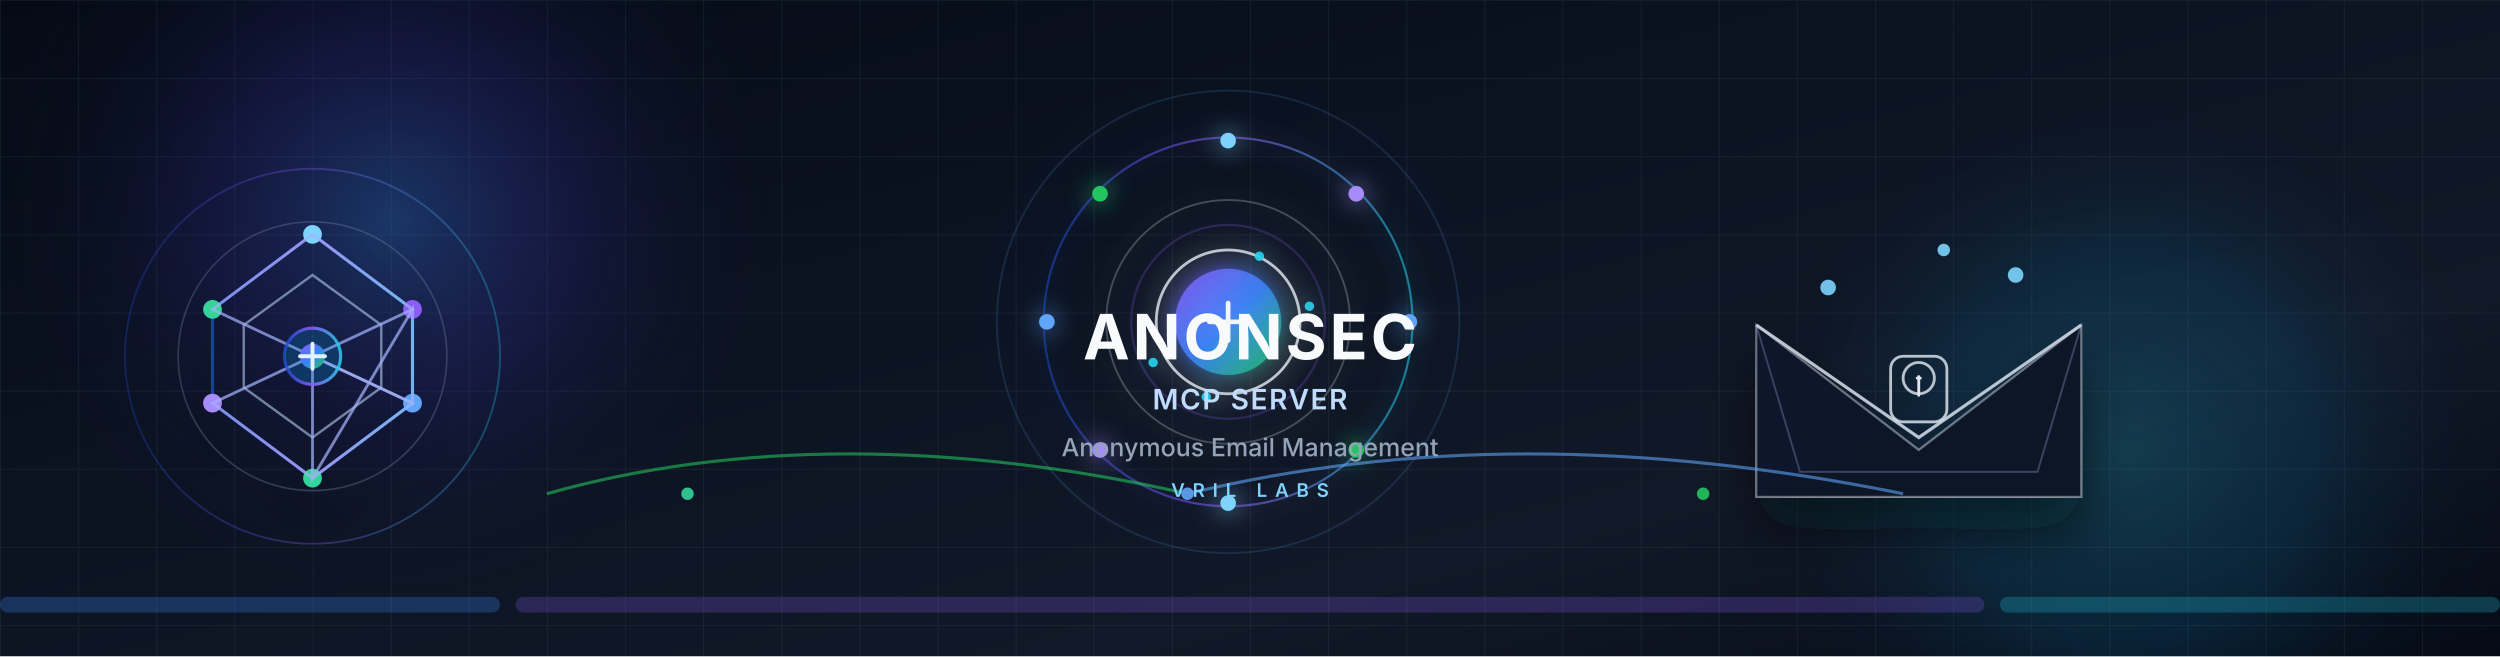
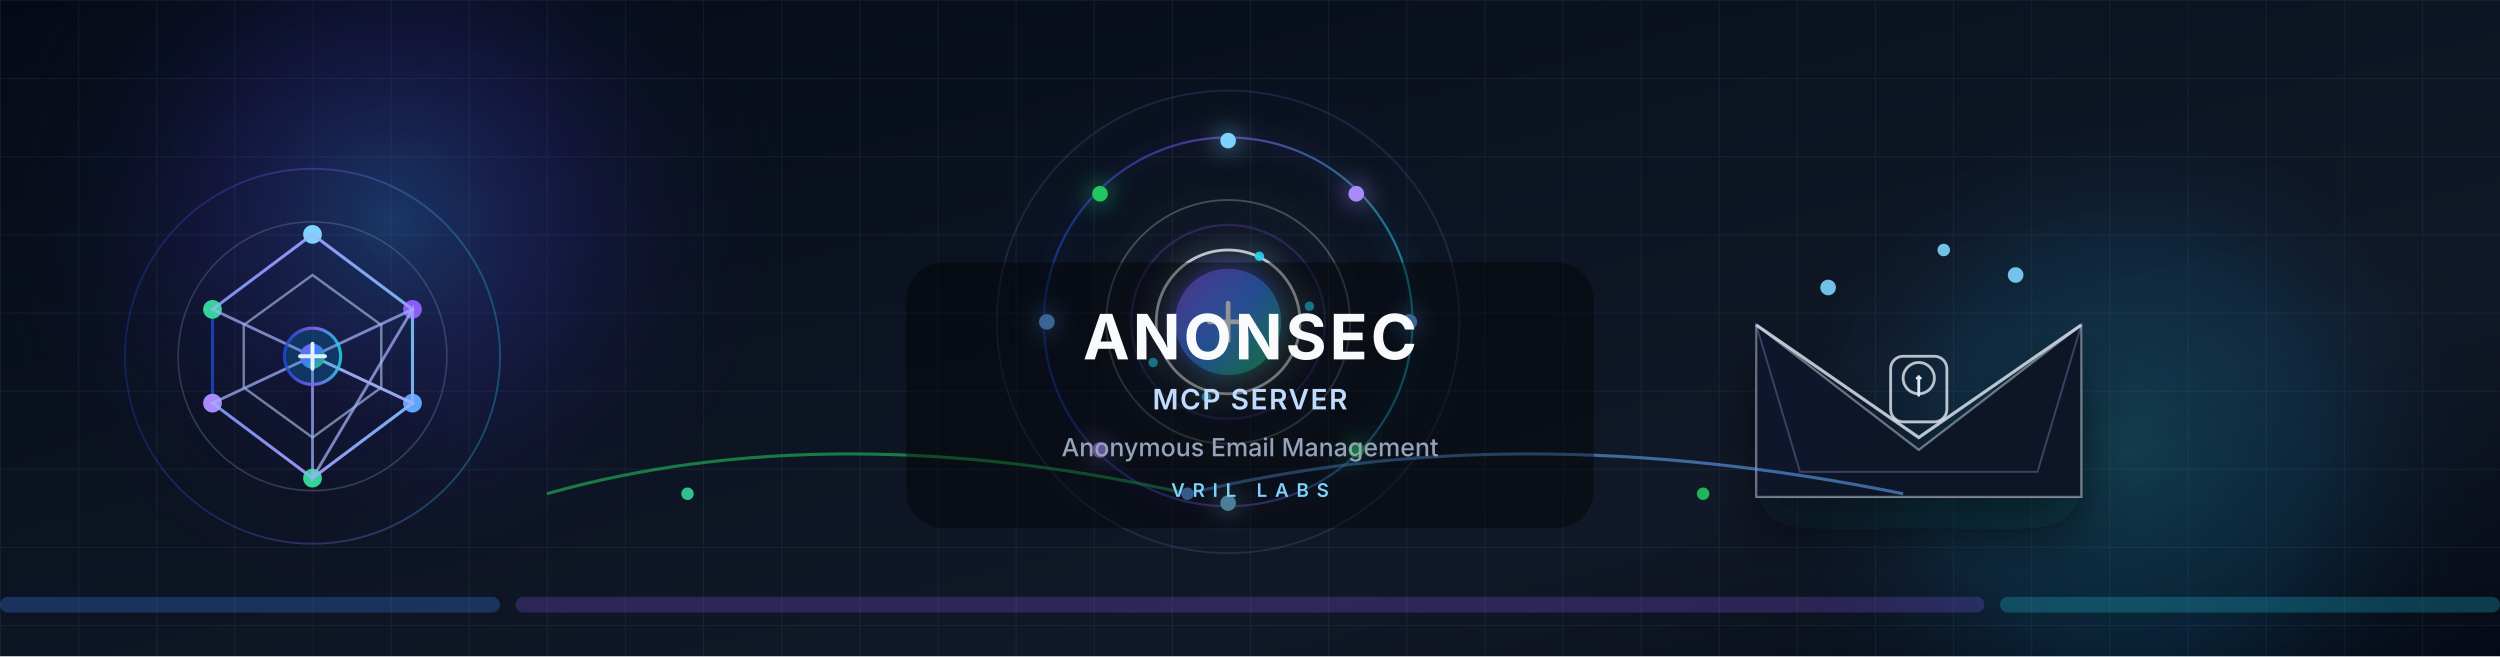
<svg xmlns="http://www.w3.org/2000/svg" viewBox="0 0 1600 420" width="100%" height="auto" preserveAspectRatio="xMidYMid meet" role="img" aria-label="AnonSec MCP Server header illustration">
  <defs>
    <linearGradient id="bgGradient" x1="0%" y1="0%" x2="100%" y2="100%">
      <stop offset="0%" stop-color="#050b16" />
      <stop offset="38%" stop-color="#0b1220" />
      <stop offset="72%" stop-color="#111827" />
      <stop offset="100%" stop-color="#050b16" />
    </linearGradient>
    <radialGradient id="leftGlow" cx="50%" cy="50%" r="50%">
      <stop offset="0%" stop-color="#3b82f6" stop-opacity="0.34" />
      <stop offset="45%" stop-color="#4338ca" stop-opacity="0.18" />
      <stop offset="100%" stop-color="#050b16" stop-opacity="0" />
    </radialGradient>
    <radialGradient id="rightGlow" cx="50%" cy="50%" r="50%">
      <stop offset="0%" stop-color="#22d3ee" stop-opacity="0.2" />
      <stop offset="50%" stop-color="#0ea5e9" stop-opacity="0.12" />
      <stop offset="100%" stop-color="#050b16" stop-opacity="0" />
    </radialGradient>
    <linearGradient id="accentGradient" x1="0%" y1="0%" x2="100%" y2="0%">
      <stop offset="0%" stop-color="#1d4ed8" stop-opacity="0.8" />
      <stop offset="50%" stop-color="#8b5cf6" stop-opacity="0.9" />
      <stop offset="100%" stop-color="#22d3ee" stop-opacity="0.85" />
    </linearGradient>
    <linearGradient id="coreGradient" x1="0%" y1="0%" x2="100%" y2="100%">
      <stop offset="0%" stop-color="#8b5cf6" />
      <stop offset="50%" stop-color="#3b82f6" />
      <stop offset="100%" stop-color="#22c55e" />
    </linearGradient>
    <linearGradient id="envelopeGradient" x1="0%" y1="0%" x2="100%" y2="100%">
      <stop offset="0%" stop-color="#0f172a" stop-opacity="1" />
      <stop offset="100%" stop-color="#111827" stop-opacity="1" />
    </linearGradient>
    <linearGradient id="mailAccent" x1="0%" y1="0%" x2="100%" y2="100%">
      <stop offset="0%" stop-color="#67e8f9" />
      <stop offset="35%" stop-color="#60a5fa" />
      <stop offset="100%" stop-color="#8b5cf6" />
    </linearGradient>
    <pattern id="gridPattern" width="50" height="50" patternUnits="userSpaceOnUse">
      <path d="M 50 0 L 0 0 0 50" fill="none" stroke="#94a3b8" stroke-opacity="0.12" stroke-width="1" />
    </pattern>
    <filter id="softGlow" x="-30%" y="-30%" width="160%" height="160%">
      <feGaussianBlur stdDeviation="8" result="blur" />
      <feMerge>
        <feMergeNode in="blur" />
        <feMergeNode in="SourceGraphic" />
      </feMerge>
    </filter>
    <filter id="smallGlow" x="-50%" y="-50%" width="200%" height="200%">
      <feGaussianBlur stdDeviation="4" result="blur" />
      <feMerge>
        <feMergeNode in="blur" />
        <feMergeNode in="SourceGraphic" />
      </feMerge>
    </filter>
    <filter id="shadow" x="-30%" y="-30%" width="160%" height="160%">
      <feDropShadow dx="0" dy="20" stdDeviation="16" flood-color="#020817" flood-opacity="0.55" />
    </filter>
  </defs>
  <style>
    @keyframes drift {
      0%, 100% { transform: translateY(0px); }
      50% { transform: translateY(-12px); }
    }

    @keyframes driftAlt {
      0%, 100% { transform: translateY(0px); }
      50% { transform: translateY(12px); }
    }

    @keyframes pulse {
      0%, 100% { opacity: 0.55; transform: scale(0.98); }
      50% { opacity: 1; transform: scale(1.04); }
    }

    @keyframes rotateSlow {
      from { transform: rotate(0deg); }
      to { transform: rotate(360deg); }
    }

    @keyframes spark {
      0%, 100% { opacity: 0.3; }
      50% { opacity: 1; }
    }

    @keyframes orbit {
      0% { transform: rotate(0deg) translateX(0px) scale(1); }
      50% { transform: rotate(180deg) translateX(8px) scale(1.04); }
      100% { transform: rotate(360deg) translateX(0px) scale(1); }
    }

    .drift { animation: drift 9s ease-in-out infinite; transform-origin: center; }
    .drift-alt { animation: driftAlt 11s ease-in-out infinite; transform-origin: center; }
    .pulse { animation: pulse 4s ease-in-out infinite; transform-origin: center; }
    .spin { animation: rotateSlow 28s linear infinite; transform-origin: center; }
    .spin-reverse { animation: rotateSlow 36s linear infinite reverse; transform-origin: center; }
    .spark { animation: spark 2.8s ease-in-out infinite; }
    .orbit { animation: orbit 14s ease-in-out infinite; transform-origin: center; }

    .title { letter-spacing: 2px; }
    .subtitle { letter-spacing: 1px; }
  </style>
  <rect width="1600" height="420" fill="url(#bgGradient)" />
  <rect width="1600" height="420" fill="url(#gridPattern)" opacity="0.9" />
  <circle cx="250" cy="140" r="260" fill="url(#leftGlow)" />
  <circle cx="1360" cy="290" r="250" fill="url(#rightGlow)" />
  <g class="drift" filter="url(#shadow)">
    <g transform="translate(200 228)">
      <circle cx="0" cy="0" r="120" fill="none" stroke="url(#accentGradient)" stroke-width="1.2" opacity="0.35" />
      <circle cx="0" cy="0" r="86" fill="none" stroke="#94a3b8" stroke-opacity="0.26" stroke-width="1" />
      <g class="spin-reverse" opacity="0.9">
        <path d="M 0 -78 L 64 -30 L 64 30 L 0 78 L -64 30 L -64 -30 Z" fill="none" stroke="url(#accentGradient)" stroke-width="2" />
        <path d="M 0 -52 L 44 -20 L 44 20 L 0 52 L -44 20 L -44 -20 Z" fill="none" stroke="#bfdbfe" stroke-opacity="0.6" stroke-width="1.5" />
      </g>
      <g fill="#e2e8f0">
        <circle cx="0" cy="-78" r="6" fill="#7dd3fc" />
        <circle cx="64" cy="-30" r="6" fill="#8b5cf6" />
        <circle cx="64" cy="30" r="6" fill="#60a5fa" />
        <circle cx="0" cy="78" r="6" fill="#34d399" />
        <circle cx="-64" cy="30" r="6" fill="#a78bfa" />
        <circle cx="-64" cy="-30" r="6" fill="#34d399" />
      </g>
      <g stroke="#a5b4fc" stroke-opacity="0.7" stroke-width="1.8" fill="none">
        <path d="M 0 -78 L 64 -30 L 0 0 L -64 -30 Z" />
        <path d="M 64 -30 L 64 30 L 0 0 L 0 78 Z" />
        <path d="M 0 78 L -64 30 L 0 0 L 64 30 Z" />
      </g>
      <g class="pulse">
        <circle cx="0" cy="0" r="18" fill="#0ea5e9" fill-opacity="0.18" stroke="url(#accentGradient)" stroke-width="2" />
        <circle cx="0" cy="0" r="8" fill="url(#coreGradient)" />
        <path d="M -8 0 L 8 0 M 0 -8 L 0 8" stroke="#e0f2fe" stroke-width="2.5" stroke-linecap="round" />
      </g>
    </g>
  </g>
  <g class="drift-alt" filter="url(#softGlow)">
    <g transform="translate(786 206)">
      <circle cx="0" cy="0" r="118" fill="none" stroke="url(#accentGradient)" stroke-width="1.4" opacity="0.62" />
      <circle cx="0" cy="0" r="78" fill="none" stroke="#cbd5e1" stroke-opacity="0.28" stroke-width="1.2" />
      <circle cx="0" cy="0" r="148" fill="none" stroke="#60a5fa" stroke-opacity="0.15" stroke-width="1.2" />
      <g class="spin">
        <g fill="#e2e8f0">
          <circle cx="0" cy="-116" r="5" fill="#7dd3fc" />
          <circle cx="82" cy="-82" r="5" fill="#a78bfa" />
          <circle cx="116" cy="0" r="5" fill="#60a5fa" />
          <circle cx="82" cy="82" r="5" fill="#22c55e" />
          <circle cx="0" cy="116" r="5" fill="#7dd3fc" />
          <circle cx="-82" cy="82" r="5" fill="#a78bfa" />
          <circle cx="-116" cy="0" r="5" fill="#60a5fa" />
          <circle cx="-82" cy="-82" r="5" fill="#22c55e" />
        </g>
      </g>
      <g class="pulse" opacity="0.95">
        <circle cx="0" cy="0" r="34" fill="url(#coreGradient)" fill-opacity="0.95" />
        <circle cx="0" cy="0" r="46" fill="none" stroke="#e2e8f0" stroke-opacity="0.85" stroke-width="1.8" />
        <circle cx="0" cy="0" r="62" fill="none" stroke="#8b5cf6" stroke-opacity="0.22" stroke-width="1.5" />
        <path d="M -12 0 L 12 0 M 0 -12 L 0 12" stroke="#f8fafc" stroke-width="3" stroke-linecap="round" />
      </g>
      <g class="spark" fill="#22d3ee" opacity="0.9">
        <circle cx="20" cy="-42" r="3" />
        <circle cx="52" cy="-10" r="3" />
        <circle cx="-48" cy="26" r="3" />
        <circle cx="-14" cy="48" r="3" />
      </g>
    </g>
  </g>
  <g class="drift" filter="url(#shadow)">
    <g transform="translate(1228 206)">
      <path d="M -104 2 L 0 82 L 104 2 L 104 112 L -104 112 Z" fill="url(#envelopeGradient)" stroke="#e2e8f0" stroke-opacity="0.42" stroke-width="1.4" />
      <path d="M -104 2 L 0 74 L 104 2" fill="none" stroke="#cbd5e1" stroke-opacity="0.9" stroke-width="2" />
      <path d="M -104 2 L -76 96 L 76 96 L 104 2" fill="none" stroke="#a5b4fc" stroke-opacity="0.28" stroke-width="1.2" />
      <g stroke="url(#mailAccent)" stroke-width="2" stroke-linecap="round" opacity="0.8">
        <path d="M -62 26 L 60 26" />
        <path d="M -62 46 L 42 46" />
        <path d="M -62 66 L 58 66" />
      </g>
      <g transform="translate(0 12)">
        <rect x="-18" y="10" width="36" height="42" rx="8" fill="none" stroke="#e2e8f0" stroke-opacity="0.8" stroke-width="1.8" />
        <circle cx="0" cy="24" r="10" fill="none" stroke="#e2e8f0" stroke-opacity="0.8" stroke-width="1.8" />
        <path d="M -1 24 L 1 24 M 0 23 L 0 35" stroke="#e2e8f0" stroke-width="1.8" stroke-linecap="round" />
      </g>
      <g class="spark" fill="#7dd3fc" opacity="0.9">
        <circle cx="-58" cy="-22" r="5" />
        <circle cx="62" cy="-30" r="5" />
        <circle cx="16" cy="-46" r="4" />
      </g>
    </g>
  </g>
  <g opacity="0.9" transform="translate(0 0)">
    <path d="M 350 316 C 470 282, 610 282, 760 316" fill="none" stroke="#22c55e" stroke-opacity="0.64" stroke-width="2" />
    <path d="M 760 316 C 900 282, 1050 282, 1218 316" fill="none" stroke="#60a5fa" stroke-opacity="0.64" stroke-width="2" />
    <circle cx="440" cy="316" r="4" fill="#34d399" class="spark" />
    <circle cx="760" cy="316" r="4" fill="#60a5fa" class="spark" />
    <circle cx="1090" cy="316" r="4" fill="#22c55e" class="spark" />
  </g>
  <g transform="translate(800 230)" text-anchor="middle" fill="#f8fafc">
+     <rect x="-220" y="-62" width="440" height="170" rx="24" fill="#000000" fill-opacity="0.4" />
    <text class="title" x="0" y="0" font-family="Inter, -apple-system, BlinkMacSystemFont, 'Segoe UI', sans-serif" font-size="40" font-weight="700" fill="#f8fafc">ANONSEC</text>
    <text class="subtitle" x="0" y="32" font-family="Inter, -apple-system, BlinkMacSystemFont, 'Segoe UI', sans-serif" font-size="18" font-weight="600" fill="#bfdbfe" letter-spacing="7">MCP SERVER</text>
    <text x="0" y="62" font-family="Inter, -apple-system, BlinkMacSystemFont, 'Segoe UI', sans-serif" font-size="16" font-weight="500" fill="#94a3b8">Anonymous Email Management</text>
    <text x="0" y="88" font-family="Inter, -apple-system, BlinkMacSystemFont, 'Segoe UI', sans-serif" font-size="12" font-weight="600" fill="#7dd3fc" letter-spacing="5">VRIL LABS</text>
  </g>
  <g transform="translate(0 382)">
    <rect x="0" y="0" width="320" height="10" rx="5" fill="#3b82f6" fill-opacity="0.28" />
    <rect x="330" y="0" width="940" height="10" rx="5" fill="#8b5cf6" fill-opacity="0.24" />
    <rect x="1280" y="0" width="320" height="10" rx="5" fill="#22d3ee" fill-opacity="0.24" />
  </g>
</svg>
